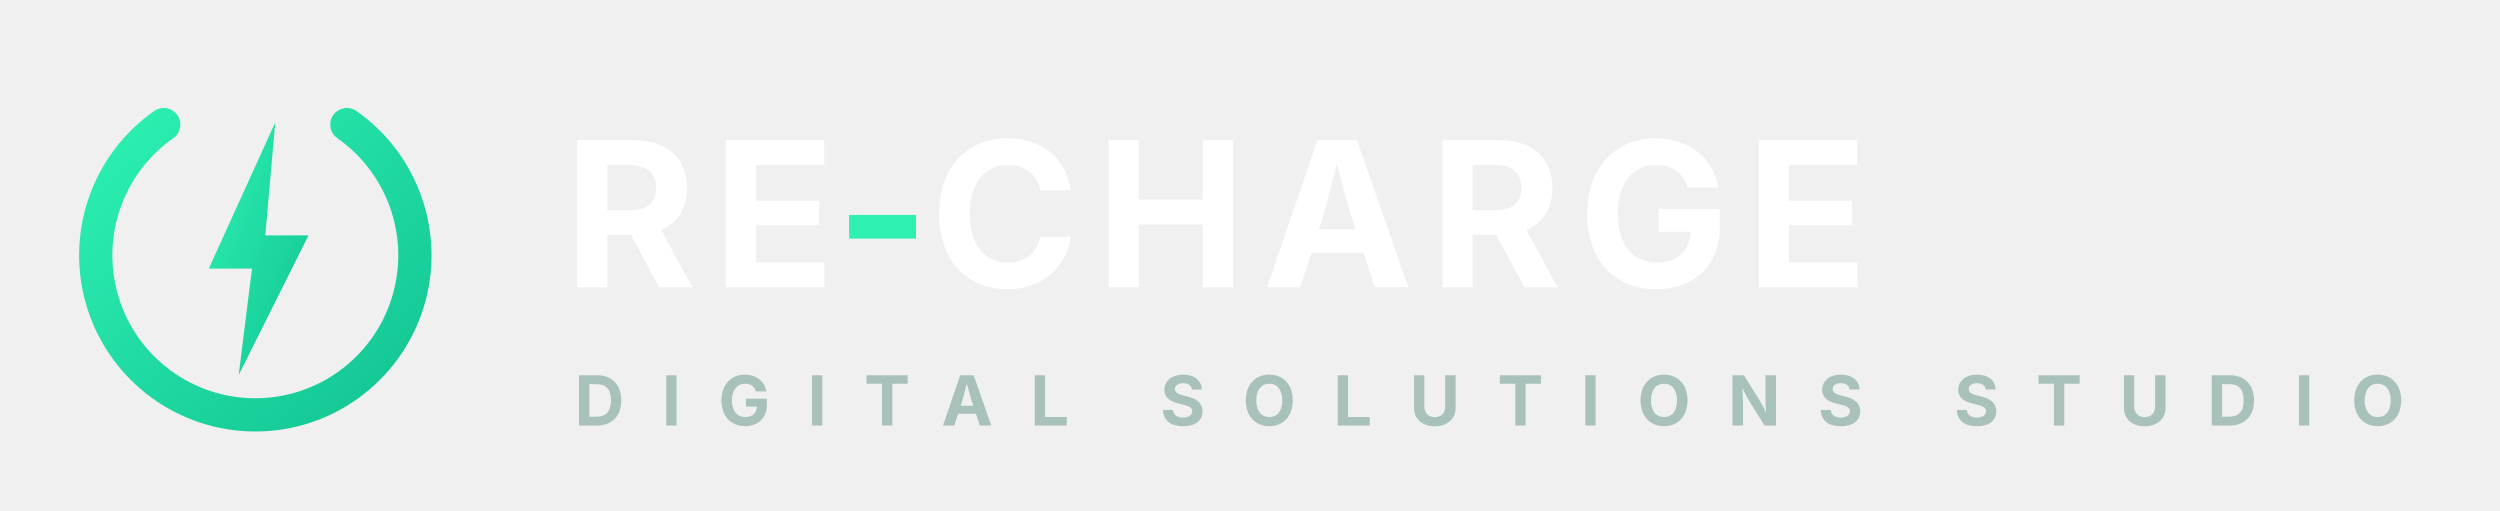
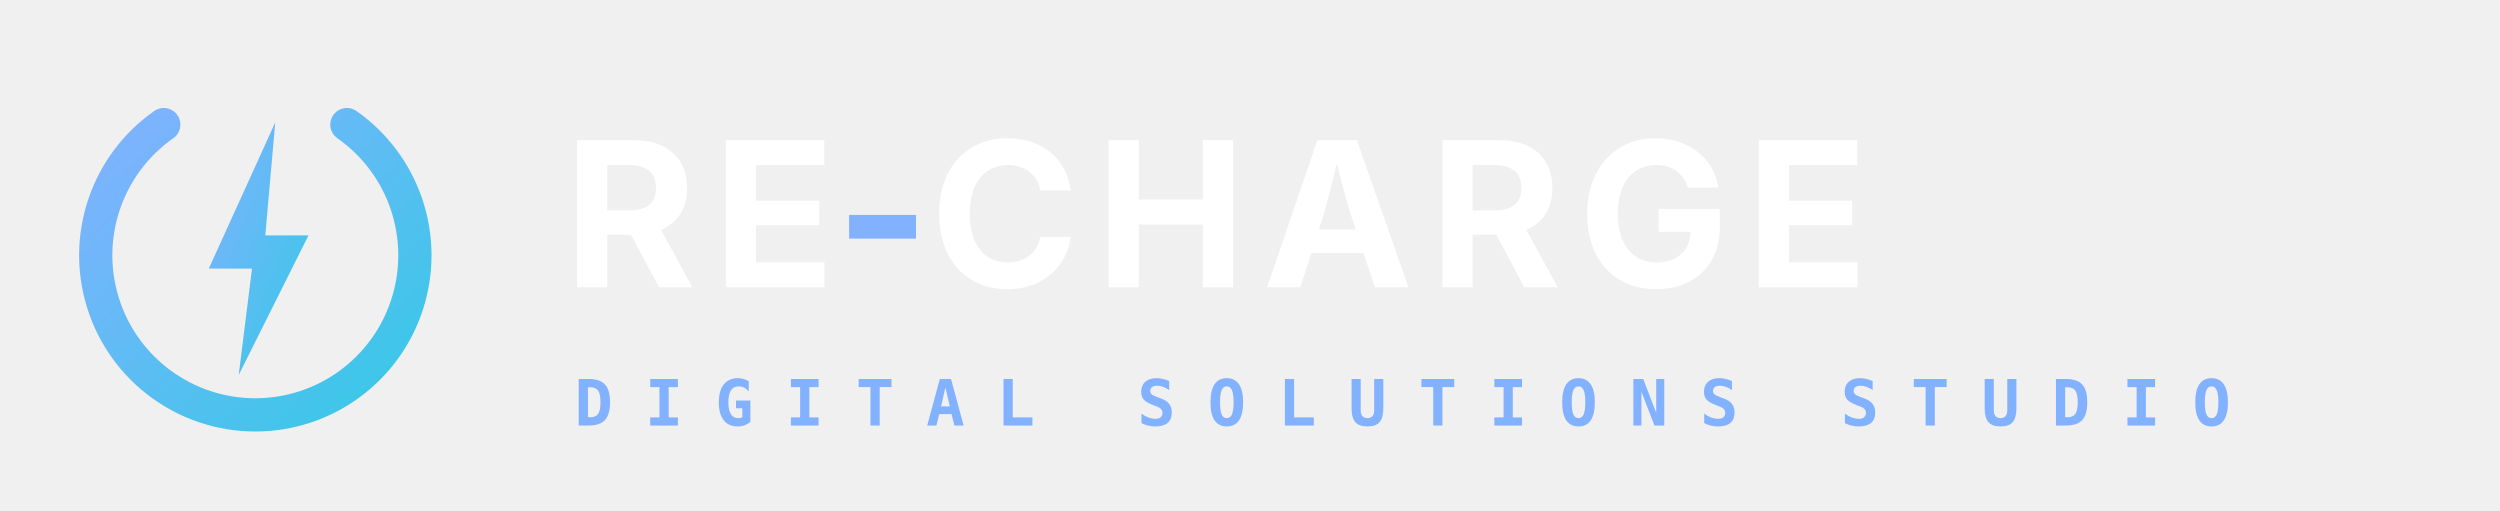
<svg xmlns="http://www.w3.org/2000/svg" viewBox="0 0 470 96" fill="none">
  <defs>
    <linearGradient id="g" x1="0" y1="0" x2="1" y2="1">
-       <stop offset="0" stop-color="#2df0b2" />
-       <stop offset="1" stop-color="#12c493" />
+       <stop offset="0" stop-color="#82b1ff" />
+       <stop offset="1" stop-color="#35c9e6" />
    </linearGradient>
  </defs>
  <g transform="translate(8,8) scale(1.25)" fill="none">
    <path d="M45.77 12.34A24 24 0 1 1 18.23 12.34" stroke="url(#g)" stroke-width="5" stroke-linecap="round" />
    <path d="M35 12 25 34H31.5L29.5 50 40 29H33.5L35 12Z" fill="url(#g)" />
  </g>
-   <text x="106" y="54" font-family="'Space Grotesk', 'Inter', sans-serif" font-size="38" font-weight="700" letter-spacing="3" fill="#ffffff">RE<tspan fill="#2df0b2">-</tspan>CHARGE</text>
-   <text x="108" y="80" font-family="'Space Grotesk', 'Inter', sans-serif" font-size="13" font-weight="700" letter-spacing="7" fill="#a8c2bb">DIGITAL SOLUTIONS STUDIO</text>
+   <text x="106" y="54" font-family="'Space Grotesk', 'Inter', sans-serif" font-size="38" font-weight="700" letter-spacing="3" fill="#ffffff">RE<tspan fill="#82b1ff">-</tspan>CHARGE</text>
+   <text x="108" y="80" font-family="'JetBrains Mono', monospace" font-size="12" font-weight="600" letter-spacing="6" fill="#82b1ff">DIGITAL SOLUTIONS STUDIO</text>
</svg>
